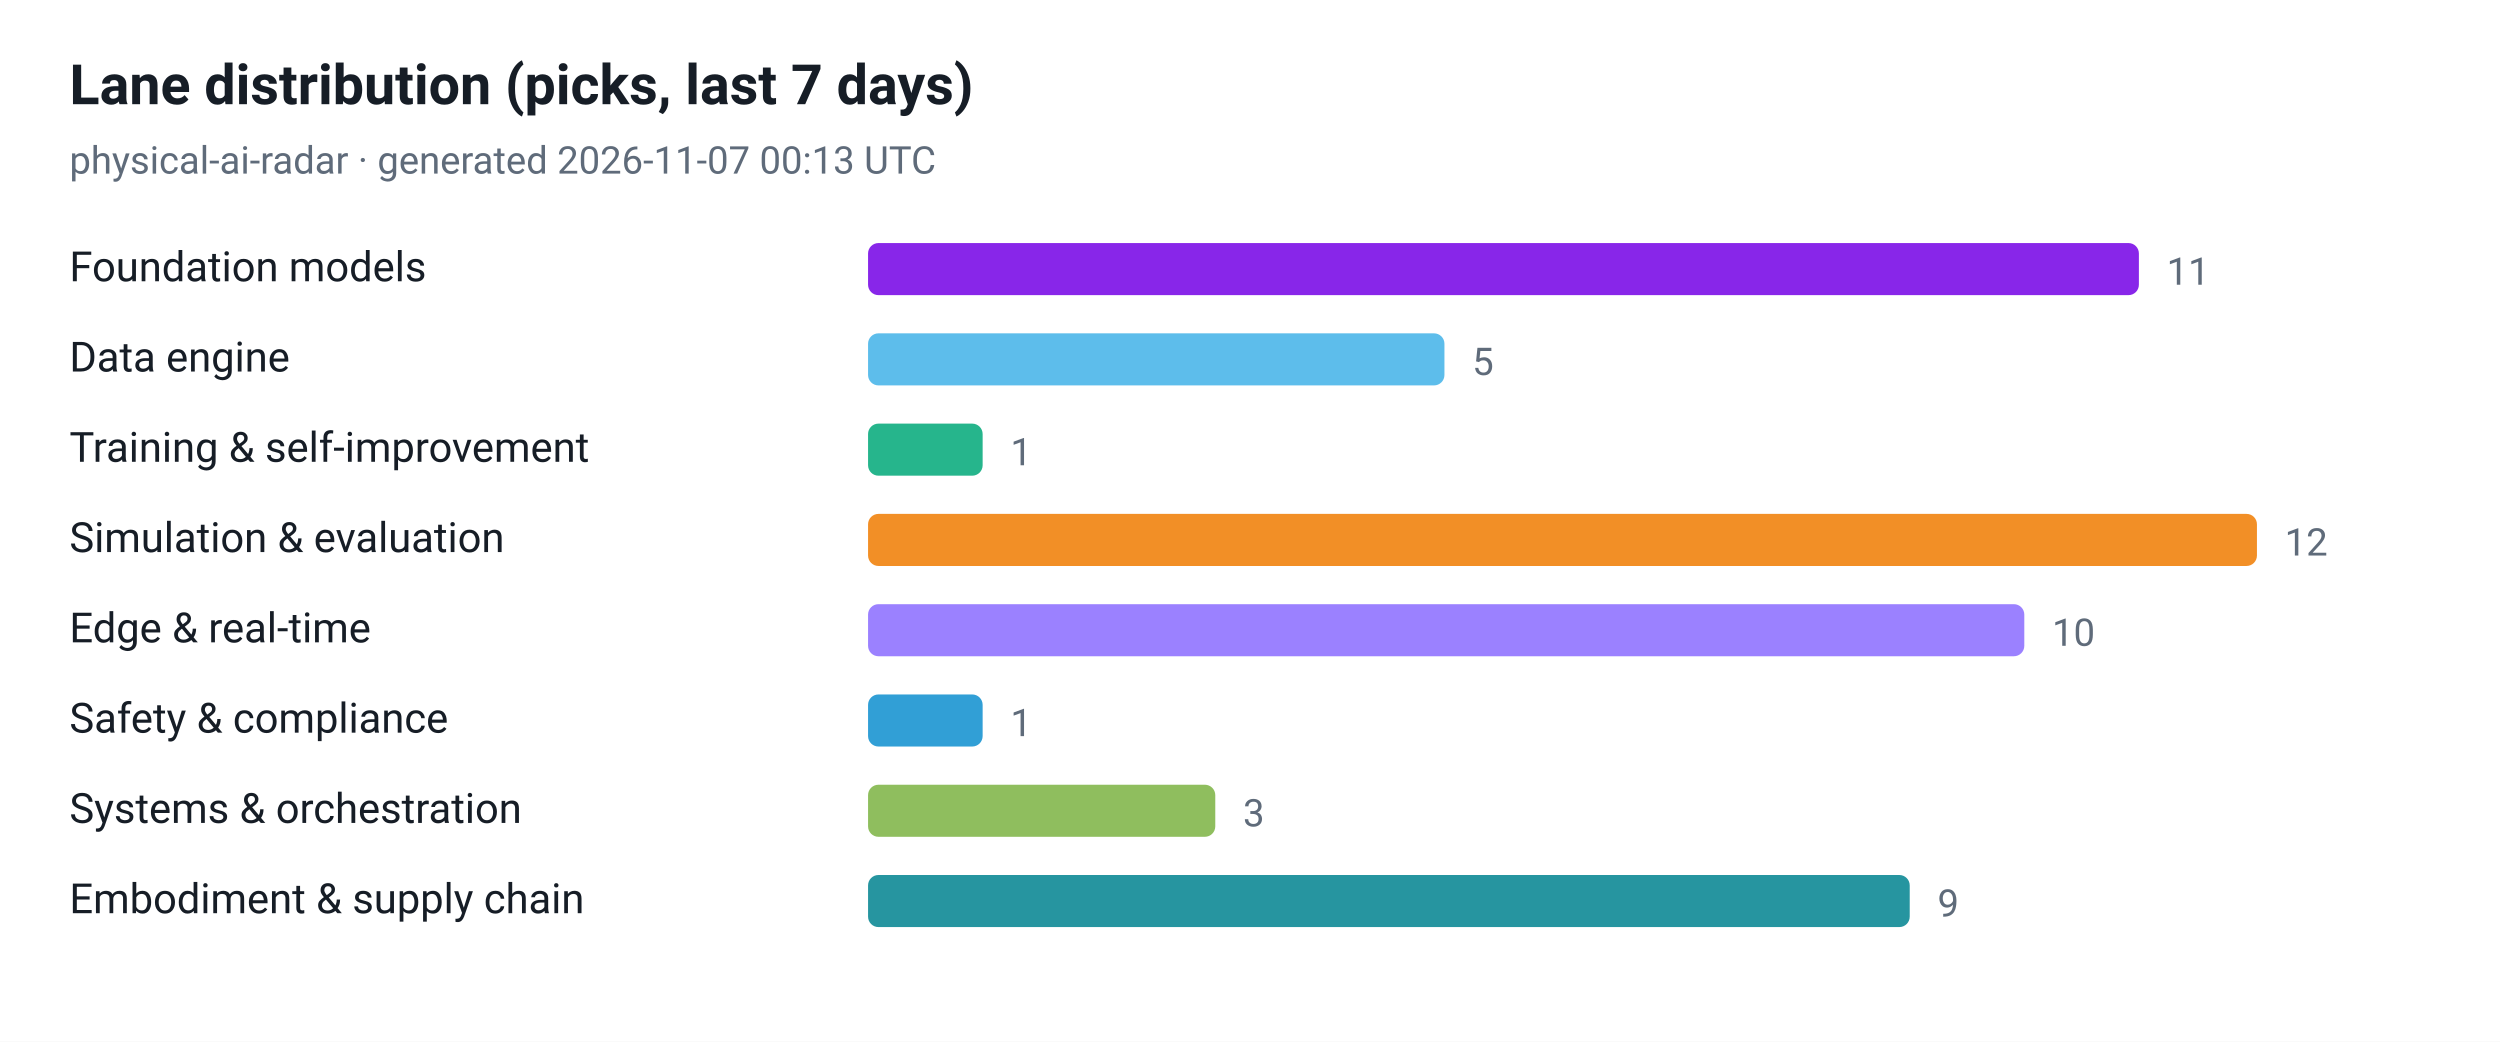
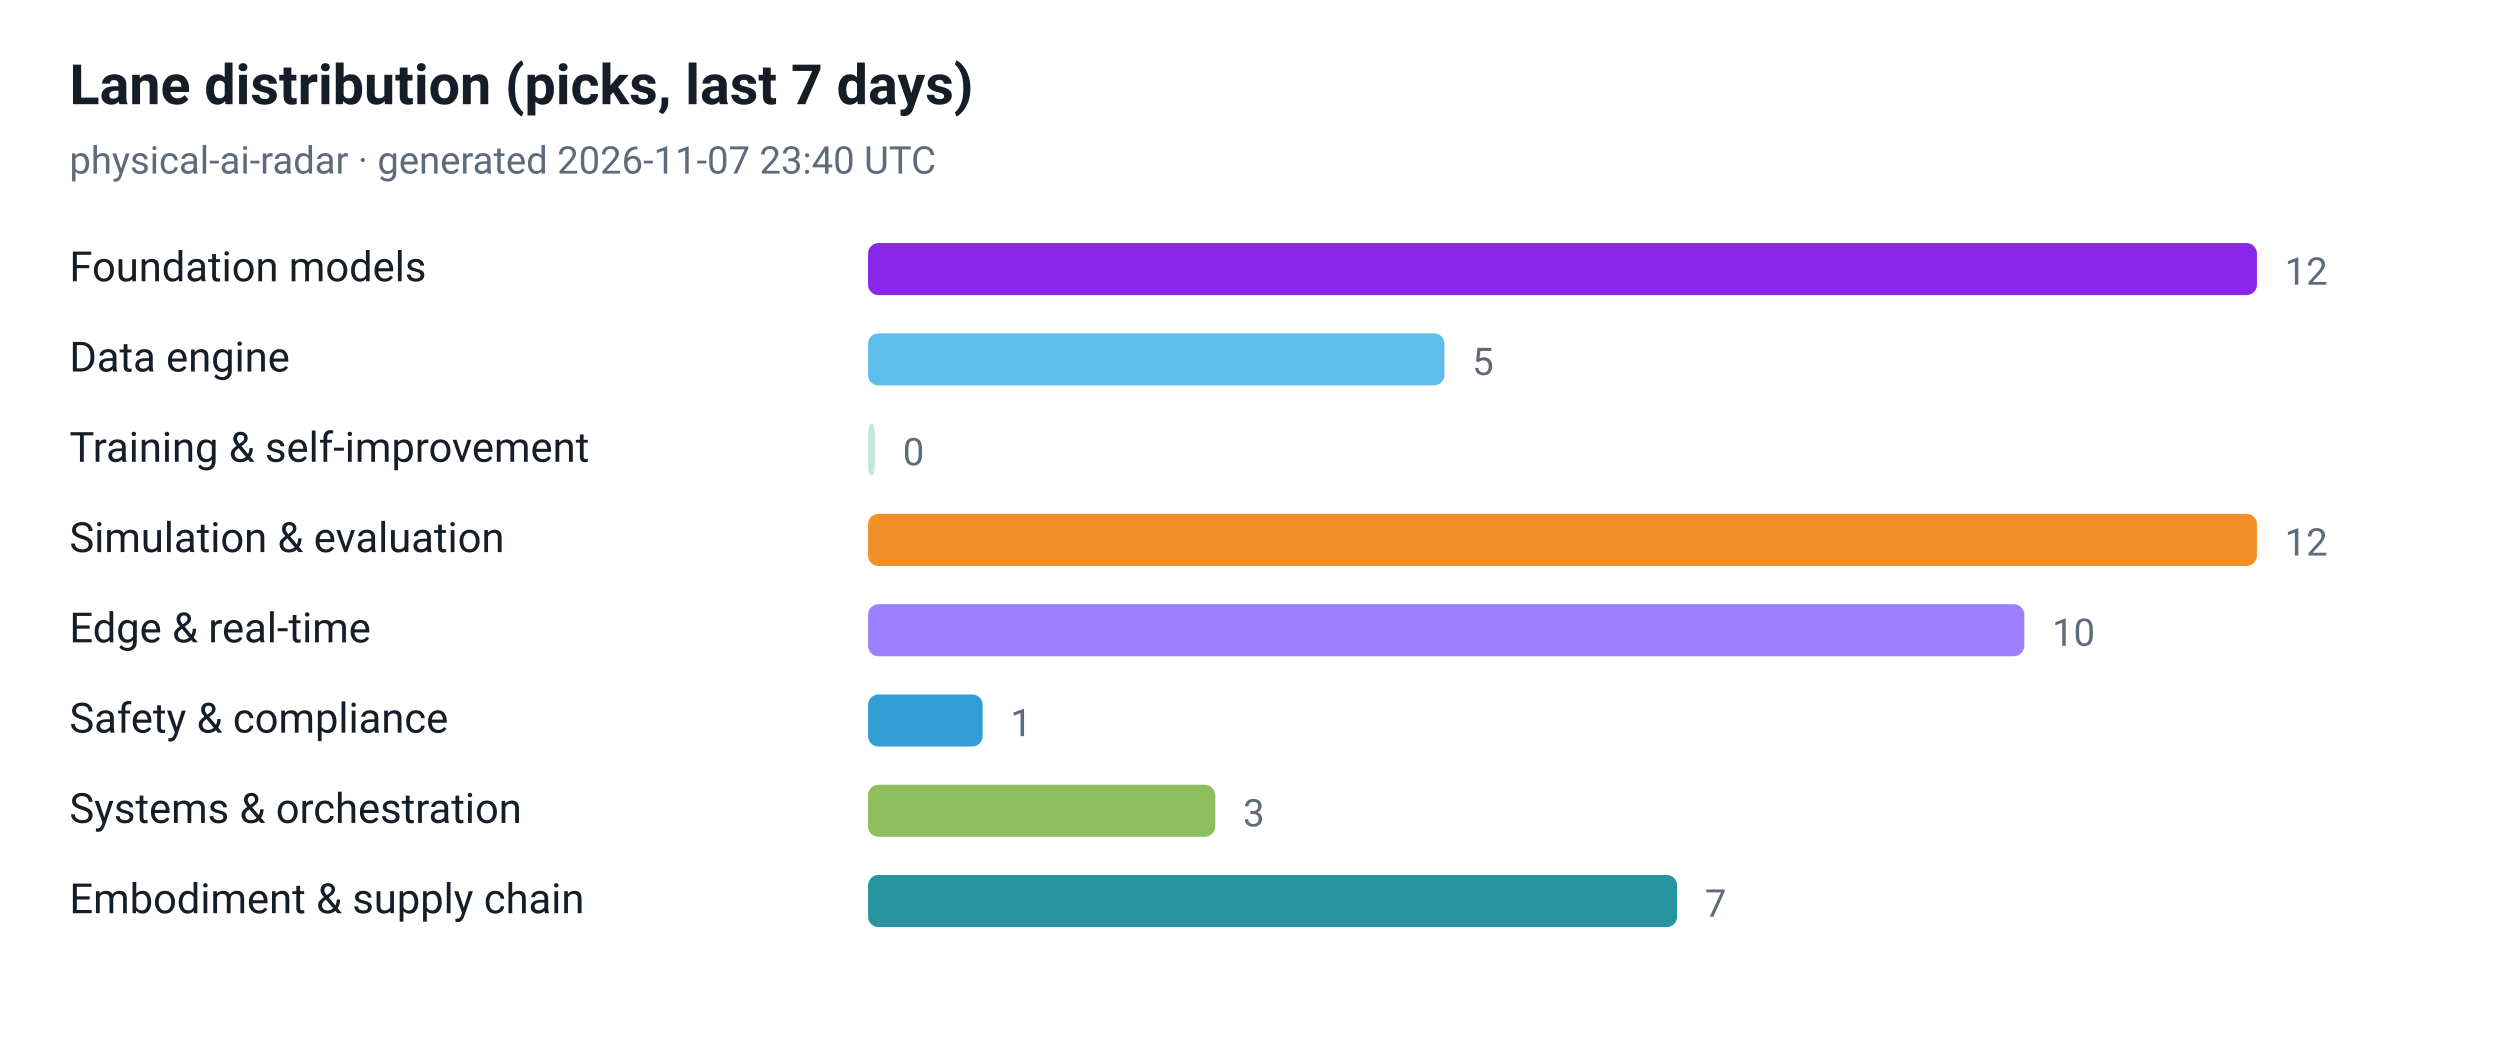
<svg xmlns="http://www.w3.org/2000/svg" viewBox="0 0 720 300" width="720" height="300" role="img" aria-label="Lane distribution (picks, last 7 days)">
  <style>
  .plate { fill: #ffffff }
  .ink { fill: #161d26 }
  .muted { fill: #5f6b7a }
  .grid { stroke: #e3e9ef }
  @media (prefers-color-scheme: dark) {
    .plate { fill: #0d1117 }
    .ink { fill: #e6edf3 }
    .muted { fill: #8b949e }
    .grid { stroke: #30363d }
  }
</style>
  <rect class="plate" width="720" height="300" />
  <text x="20" y="30" font-family="ui-sans-serif, -apple-system, 'Segoe UI', Roboto, Helvetica, Arial, sans-serif" font-size="16" font-weight="700" class="ink">Lane distribution (picks, last 7 days)</text>
-   <text x="20" y="50" font-family="ui-sans-serif, -apple-system, 'Segoe UI', Roboto, Helvetica, Arial, sans-serif" font-size="11" class="muted">physical-ai-radar · generated 2026-11-07 00:13 UTC</text>
+   <text x="20" y="50" font-family="ui-sans-serif, -apple-system, 'Segoe UI', Roboto, Helvetica, Arial, sans-serif" font-size="11" class="muted">physical-ai-radar · generated 2026-11-07 23:40 UTC</text>
  <text x="20" y="81" font-family="ui-sans-serif, -apple-system, 'Segoe UI', Roboto, Helvetica, Arial, sans-serif" font-size="12" class="ink">Foundation models</text>
-   <rect x="250" y="70" width="366" height="15" rx="3" fill="#7300e5" fill-opacity="0.85" />
-   <text x="624" y="82" font-family="ui-sans-serif, -apple-system, 'Segoe UI', Roboto, Helvetica, Arial, sans-serif" font-size="11" class="muted">11</text>
+   <rect x="250" y="70" width="400" height="15" rx="3" fill="#7300e5" fill-opacity="0.85" />
+   <text x="658" y="82" font-family="ui-sans-serif, -apple-system, 'Segoe UI', Roboto, Helvetica, Arial, sans-serif" font-size="11" class="muted">12</text>
  <text x="20" y="107" font-family="ui-sans-serif, -apple-system, 'Segoe UI', Roboto, Helvetica, Arial, sans-serif" font-size="12" class="ink">Data engine</text>
  <rect x="250" y="96" width="166" height="15" rx="3" fill="#41b1e8" fill-opacity="0.85" />
  <text x="424" y="108" font-family="ui-sans-serif, -apple-system, 'Segoe UI', Roboto, Helvetica, Arial, sans-serif" font-size="11" class="muted">5</text>
  <text x="20" y="133" font-family="ui-sans-serif, -apple-system, 'Segoe UI', Roboto, Helvetica, Arial, sans-serif" font-size="12" class="ink">Training &amp; self-improvement</text>
-   <rect x="250" y="122" width="33" height="15" rx="3" fill="#00a878" fill-opacity="0.85" />
-   <text x="291" y="134" font-family="ui-sans-serif, -apple-system, 'Segoe UI', Roboto, Helvetica, Arial, sans-serif" font-size="11" class="muted">1</text>
+   <rect x="250" y="122" width="2" height="15" rx="3" fill="#00a878" fill-opacity="0.25" />
+   <text x="260" y="134" font-family="ui-sans-serif, -apple-system, 'Segoe UI', Roboto, Helvetica, Arial, sans-serif" font-size="11" class="muted">0</text>
  <text x="20" y="159" font-family="ui-sans-serif, -apple-system, 'Segoe UI', Roboto, Helvetica, Arial, sans-serif" font-size="12" class="ink">Simulation &amp; evaluation</text>
  <rect x="250" y="148" width="400" height="15" rx="3" fill="#f07c00" fill-opacity="0.85" />
  <text x="658" y="160" font-family="ui-sans-serif, -apple-system, 'Segoe UI', Roboto, Helvetica, Arial, sans-serif" font-size="11" class="muted">12</text>
  <text x="20" y="185" font-family="ui-sans-serif, -apple-system, 'Segoe UI', Roboto, Helvetica, Arial, sans-serif" font-size="12" class="ink">Edge &amp; real-time</text>
  <rect x="250" y="174" width="333" height="15" rx="3" fill="#8a6bff" fill-opacity="0.85" />
  <text x="591" y="186" font-family="ui-sans-serif, -apple-system, 'Segoe UI', Roboto, Helvetica, Arial, sans-serif" font-size="11" class="muted">10</text>
  <text x="20" y="211" font-family="ui-sans-serif, -apple-system, 'Segoe UI', Roboto, Helvetica, Arial, sans-serif" font-size="12" class="ink">Safety &amp; compliance</text>
  <rect x="250" y="200" width="33" height="15" rx="3" fill="#0d8ecf" fill-opacity="0.85" />
  <text x="291" y="212" font-family="ui-sans-serif, -apple-system, 'Segoe UI', Roboto, Helvetica, Arial, sans-serif" font-size="11" class="muted">1</text>
  <text x="20" y="237" font-family="ui-sans-serif, -apple-system, 'Segoe UI', Roboto, Helvetica, Arial, sans-serif" font-size="12" class="ink">Systems &amp; orchestration</text>
  <rect x="250" y="226" width="100" height="15" rx="3" fill="#7cb342" fill-opacity="0.85" />
  <text x="358" y="238" font-family="ui-sans-serif, -apple-system, 'Segoe UI', Roboto, Helvetica, Arial, sans-serif" font-size="11" class="muted">3</text>
  <text x="20" y="263" font-family="ui-sans-serif, -apple-system, 'Segoe UI', Roboto, Helvetica, Arial, sans-serif" font-size="12" class="ink">Embodiment &amp; supply chain</text>
-   <rect x="250" y="252" width="300" height="15" rx="3" fill="#00838f" fill-opacity="0.85" />
-   <text x="558" y="264" font-family="ui-sans-serif, -apple-system, 'Segoe UI', Roboto, Helvetica, Arial, sans-serif" font-size="11" class="muted">9</text>
+   <rect x="250" y="252" width="233" height="15" rx="3" fill="#00838f" fill-opacity="0.85" />
+   <text x="491" y="264" font-family="ui-sans-serif, -apple-system, 'Segoe UI', Roboto, Helvetica, Arial, sans-serif" font-size="11" class="muted">7</text>
</svg>
